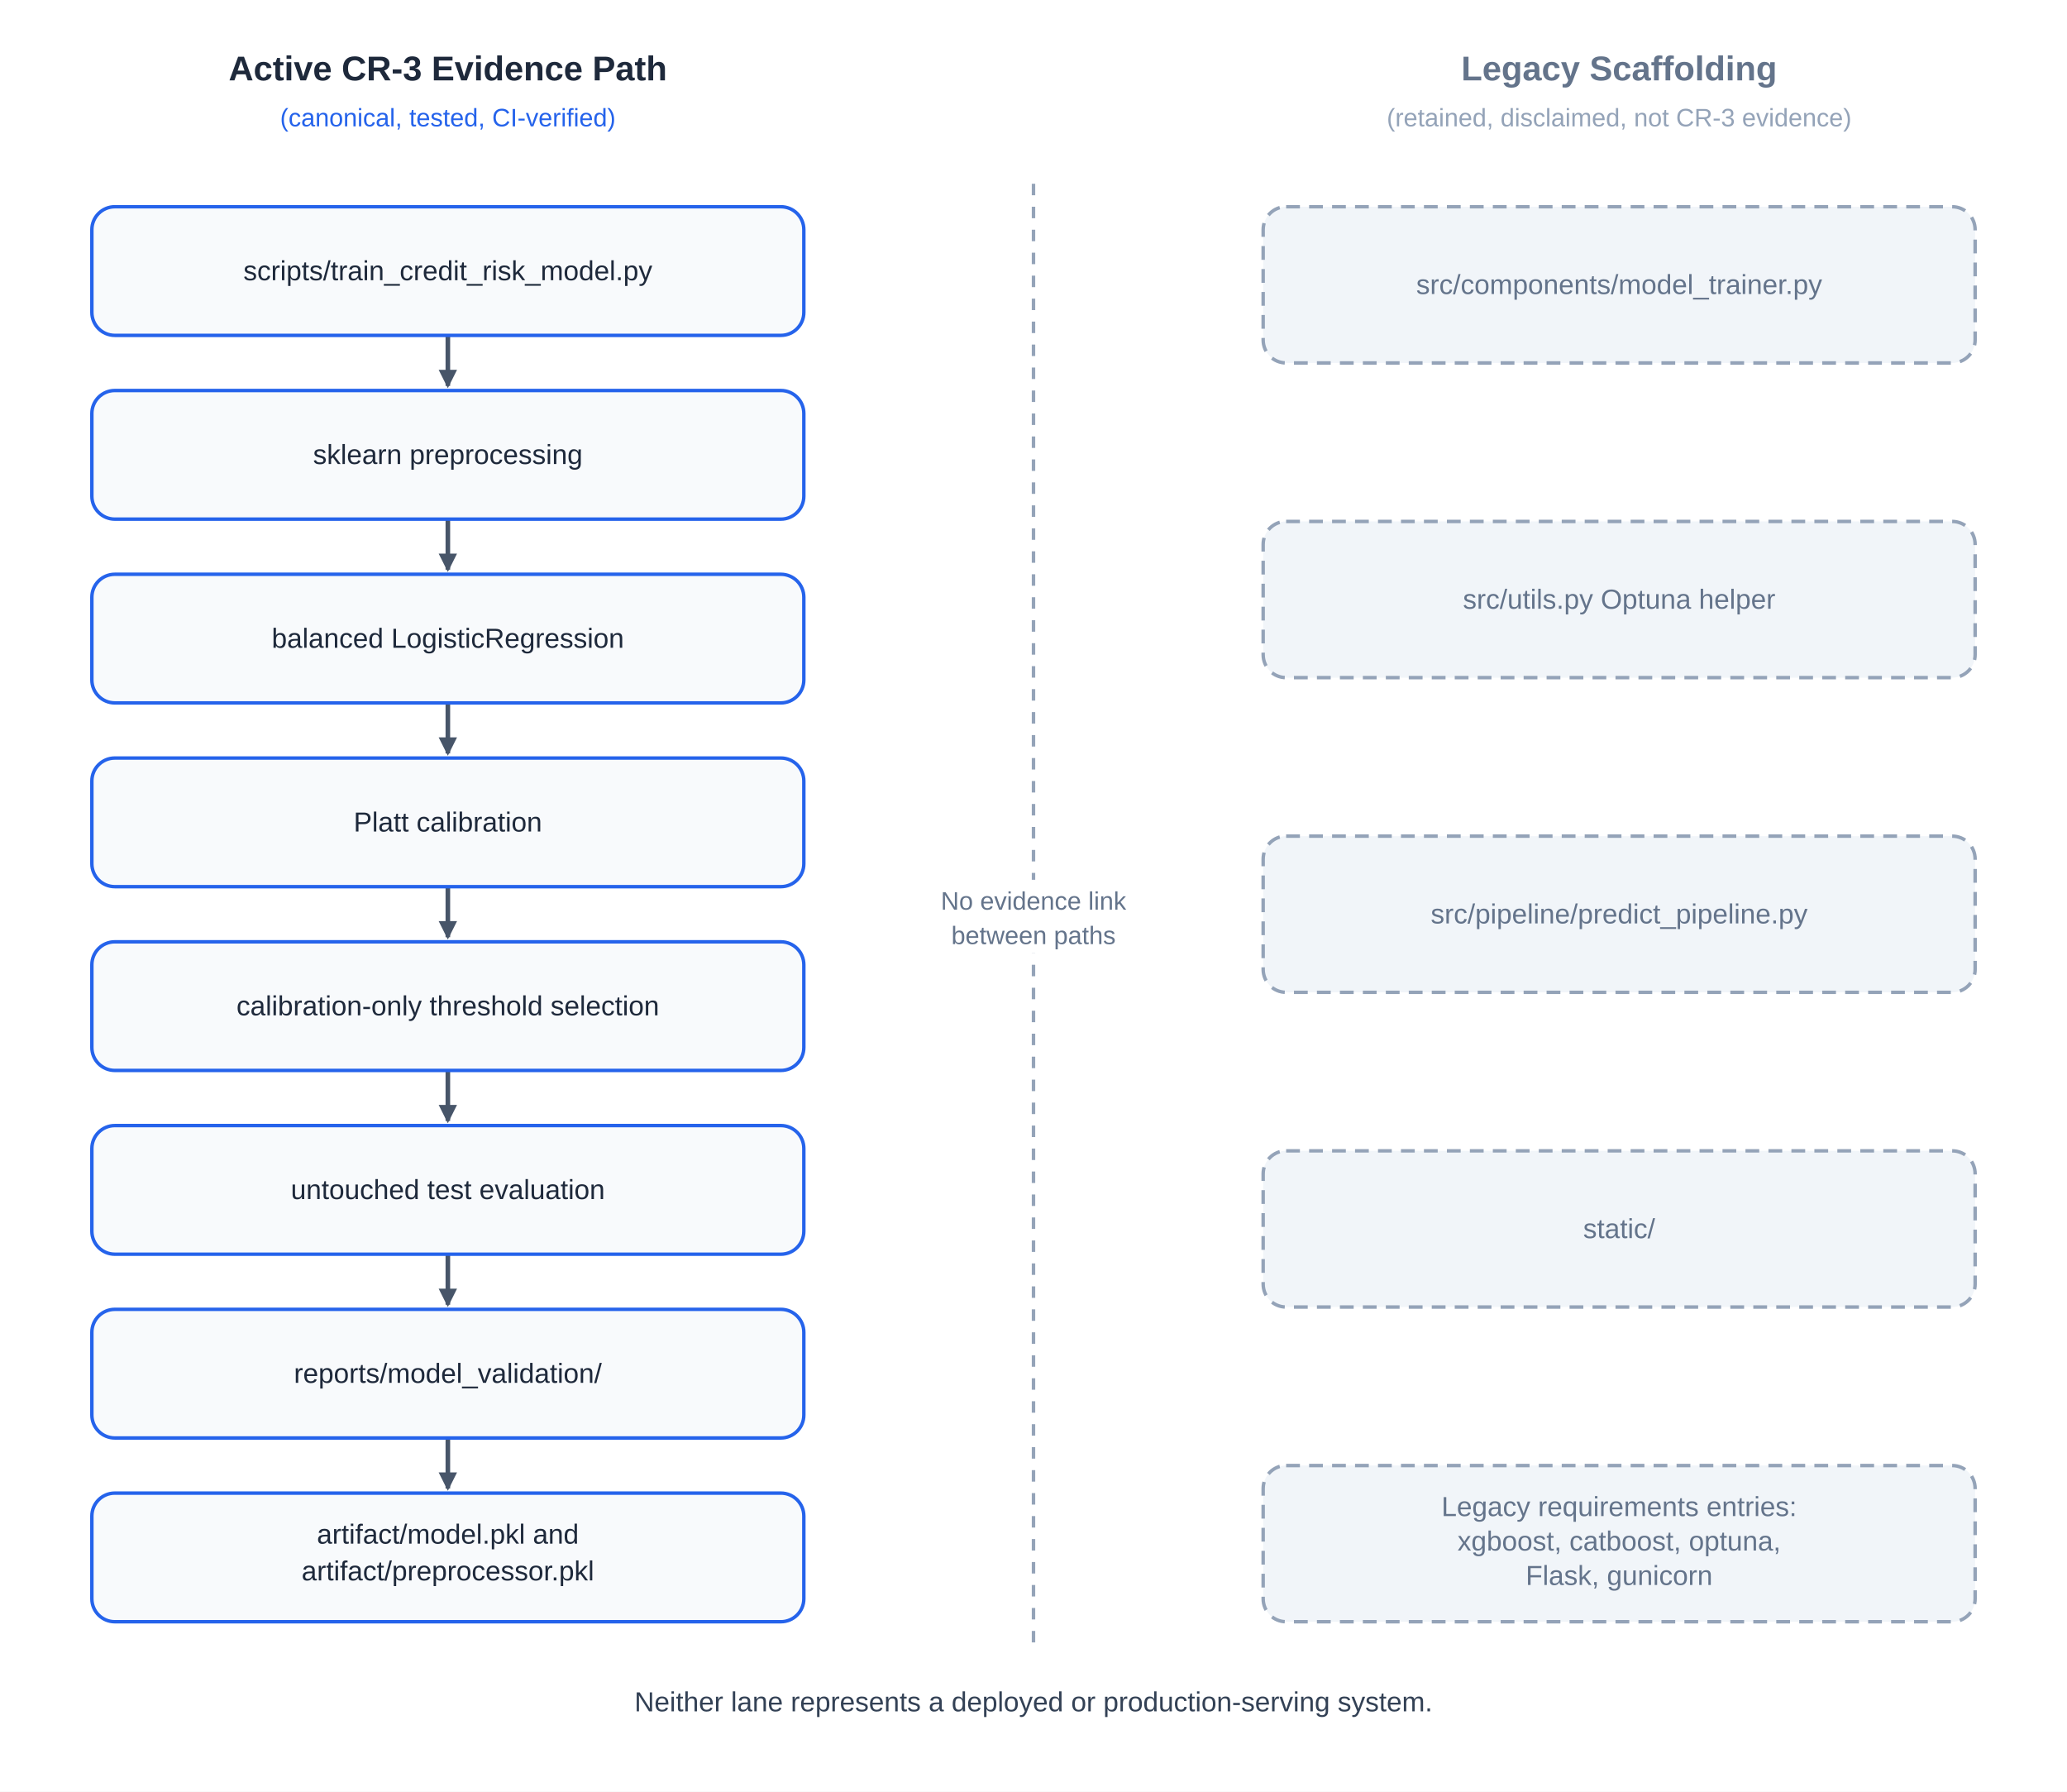
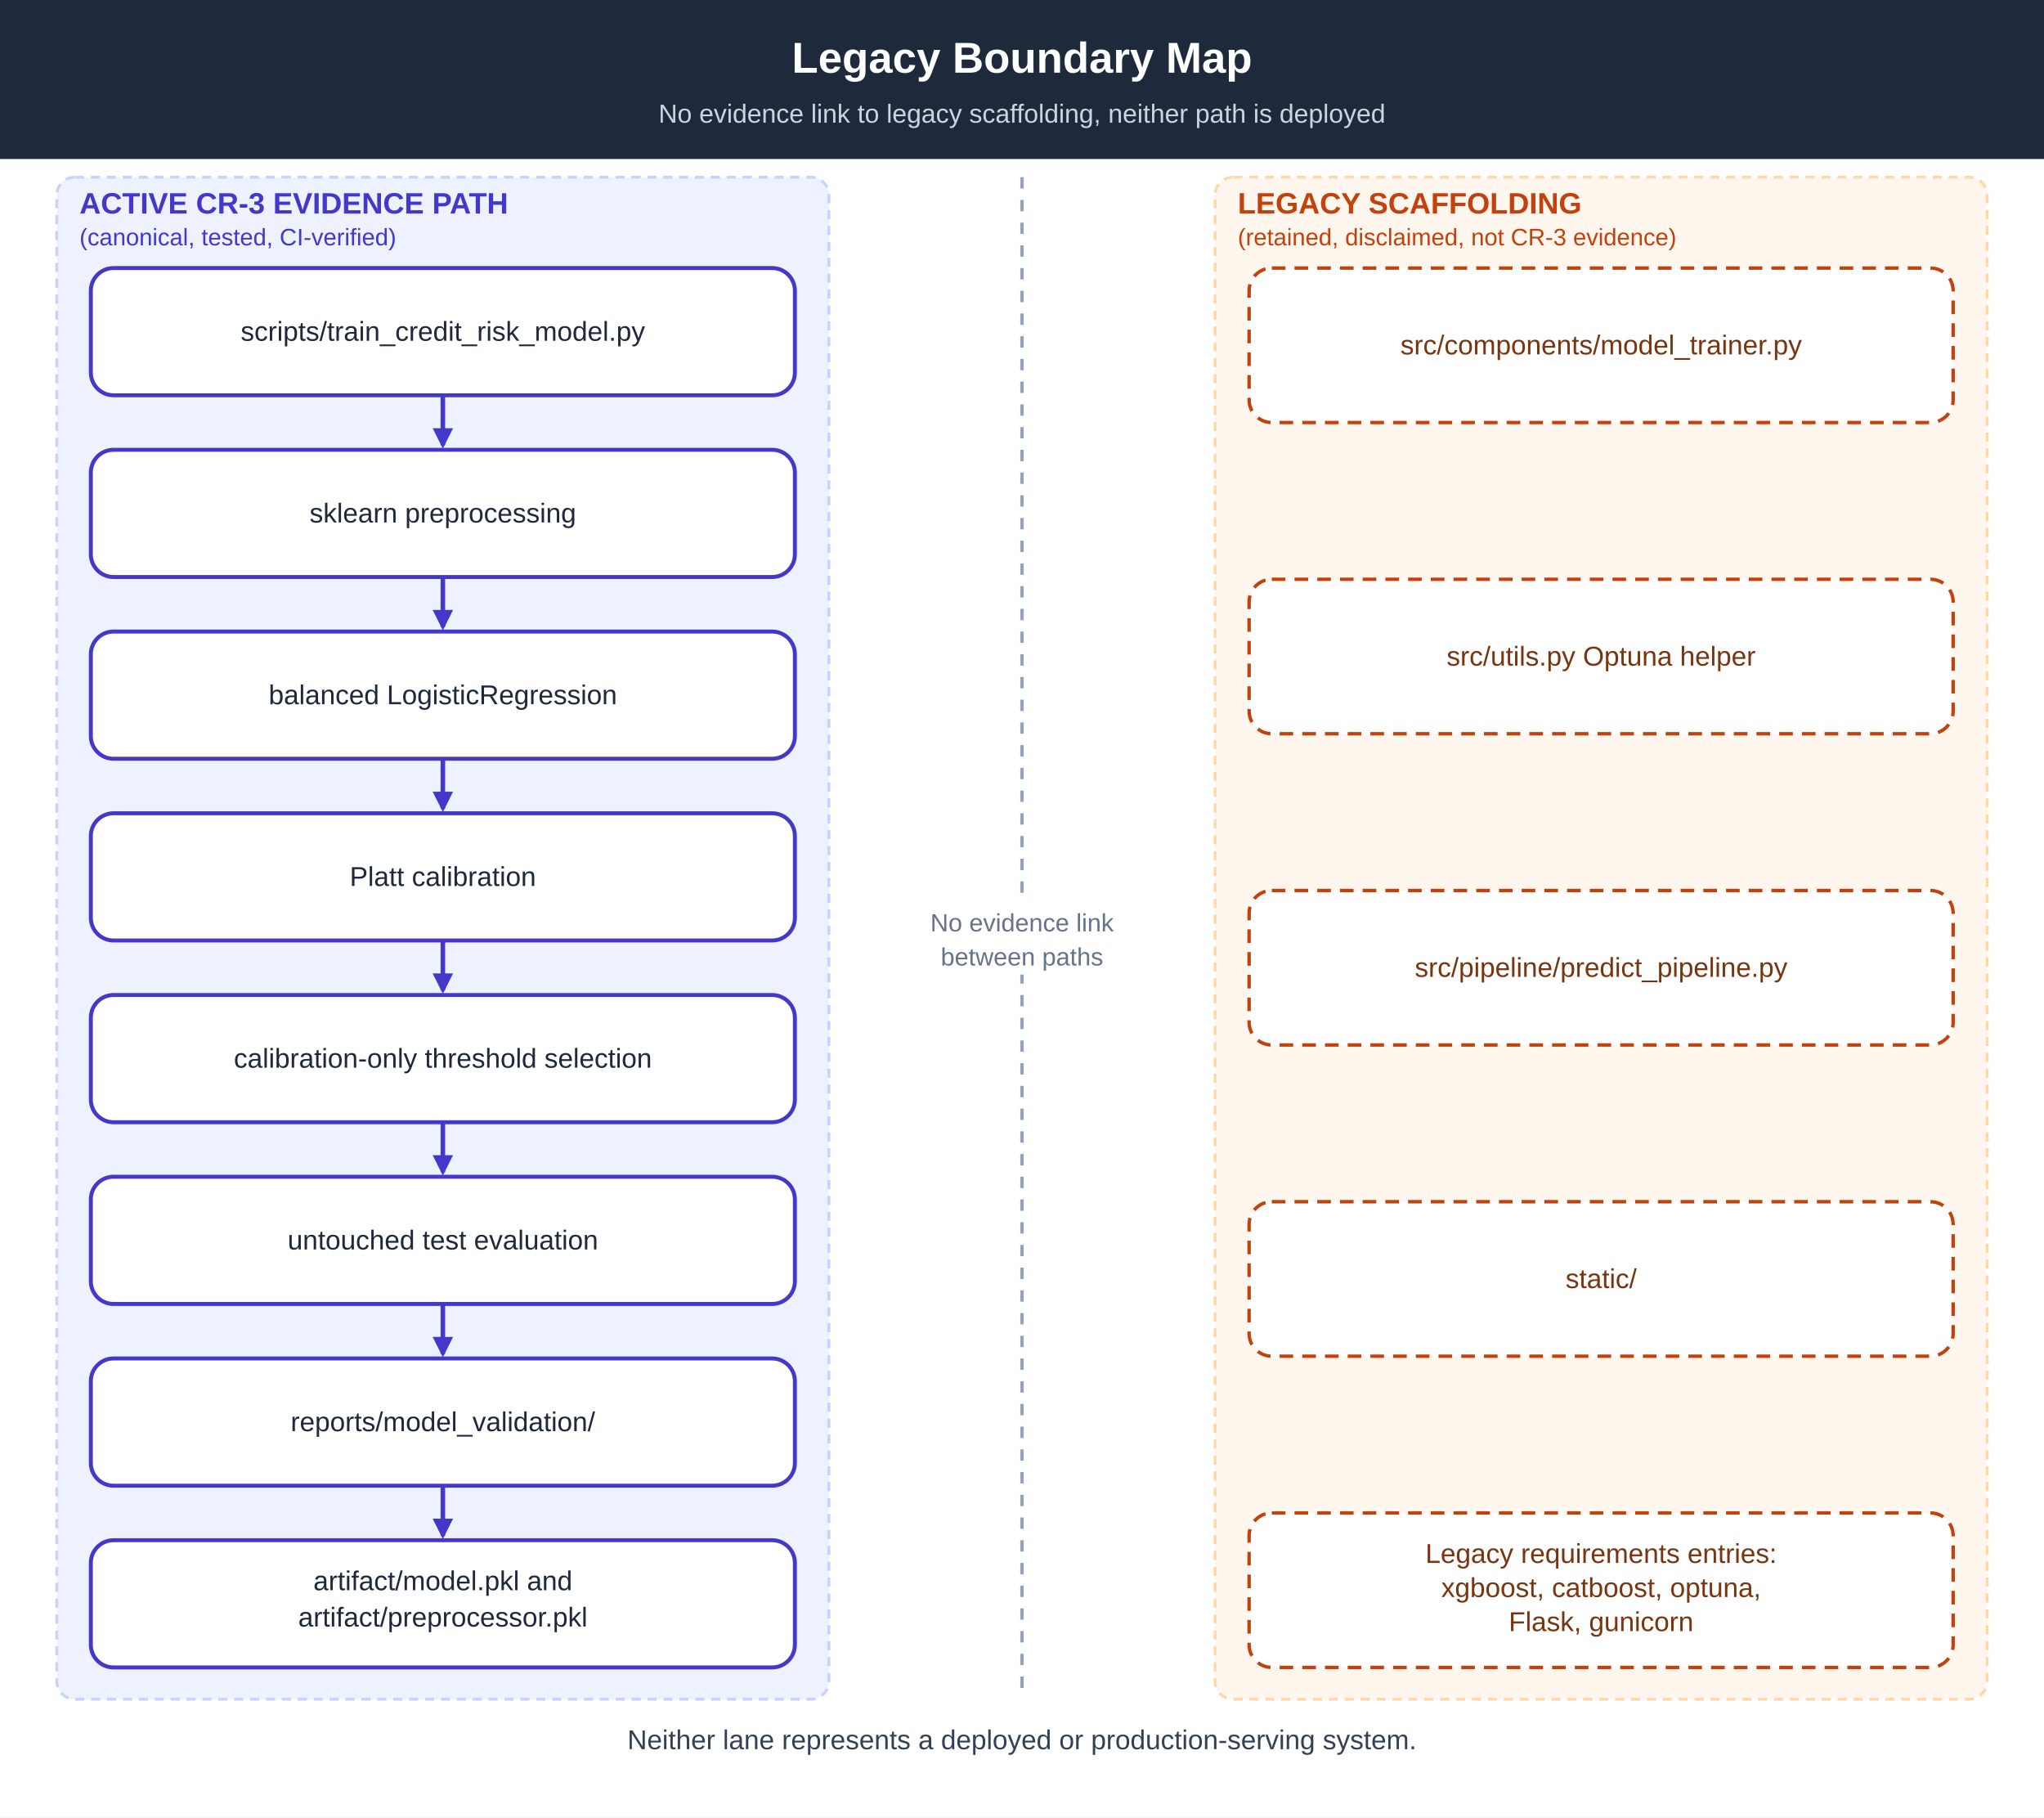
- <svg xmlns="http://www.w3.org/2000/svg" viewBox="0 0 900 780" width="100%" role="img" aria-labelledby="svgTitle svgDesc">
+ <svg xmlns="http://www.w3.org/2000/svg" viewBox="0 0 900 800" width="100%" role="img" aria-labelledby="svgTitle svgDesc">
  <defs>
-     <marker id="arrowhead" markerWidth="8" markerHeight="8" refX="7" refY="4" orient="auto" markerUnits="userSpaceOnUse">
-       <path d="M0,0 L8,4 L0,8 Z" fill="#475569" />
+     <marker id="arrow" markerWidth="9" markerHeight="9" refX="7.5" refY="4.5" orient="auto" markerUnits="userSpaceOnUse">
+       <path d="M0,0 L9,4.5 L0,9 Z" fill="#4338ca" />
    </marker>
  </defs>
  <style>
    .bg { fill:#ffffff; }
-     .activeNode { fill:#f8fafc; stroke:#2563eb; stroke-width:1.5; }
-     .legacyNode { fill:#f1f5f9; stroke:#94a3b8; stroke-width:1.5; stroke-dasharray:6,4; }
+     .titleBand { fill:#1e293b; }
+     .titleText { font-family: Arial, Helvetica, sans-serif; font-size:19px; font-weight:bold; fill:#ffffff; text-anchor:middle; }
+     .subtitleText { font-family: Arial, Helvetica, sans-serif; font-size:11.5px; fill:#cbd5e1; text-anchor:middle; }
+     .zoneActive { fill:#eef2ff; stroke:#c7d2fe; stroke-width:1.25; stroke-dasharray:4,3; }
+     .zoneLegacy { fill:#fff7ed; stroke:#fed7aa; stroke-width:1.25; stroke-dasharray:4,3; }
+     .zoneLabelActive { font-family: Arial, Helvetica, sans-serif; font-size:13px; font-weight:bold; fill:#4338ca; }
+     .zoneSubActive { font-family: Arial, Helvetica, sans-serif; font-size:10.5px; fill:#4338ca; }
+     .zoneLabelLegacy { font-family: Arial, Helvetica, sans-serif; font-size:13px; font-weight:bold; fill:#c2410c; }
+     .zoneSubLegacy { font-family: Arial, Helvetica, sans-serif; font-size:10.5px; fill:#c2410c; }
+     .activeNode { fill:#ffffff; stroke:#4338ca; stroke-width:1.75; }
+     .legacyNode { fill:#ffffff; stroke:#c2410c; stroke-width:1.5; stroke-dasharray:6,4; }
    .activeLabel { font-family: Arial, Helvetica, sans-serif; font-size:12px; fill:#1e293b; text-anchor:middle; }
-     .legacyLabel { font-family: Arial, Helvetica, sans-serif; font-size:12px; fill:#64748b; text-anchor:middle; }
-     .headerActive { font-family: Arial, Helvetica, sans-serif; font-size:15px; font-weight:bold; fill:#1e293b; text-anchor:middle; }
-     .headerLegacy { font-family: Arial, Helvetica, sans-serif; font-size:15px; font-weight:bold; fill:#64748b; text-anchor:middle; }
-     .subActive { font-family: Arial, Helvetica, sans-serif; font-size:11px; fill:#2563eb; text-anchor:middle; }
-     .subLegacy { font-family: Arial, Helvetica, sans-serif; font-size:11px; fill:#94a3b8; text-anchor:middle; }
-     .edge { stroke:#475569; stroke-width:2; fill:none; marker-end:url(#arrowhead); }
+     .legacyLabel { font-family: Arial, Helvetica, sans-serif; font-size:12px; fill:#78350f; text-anchor:middle; }
+     .edge { stroke:#4338ca; stroke-width:2; fill:none; marker-end:url(#arrow); }
    .divider { stroke:#94a3b8; stroke-width:1.5; stroke-dasharray:5,5; }
    .dividerLabel { font-family: Arial, Helvetica, sans-serif; font-size:11px; fill:#64748b; text-anchor:middle; }
    .caption { font-family: Arial, Helvetica, sans-serif; font-size:12px; fill:#334155; text-anchor:middle; }
  </style>
-   <rect class="bg" x="0" y="0" width="900" height="780" />
-   <text class="headerActive" x="195" y="35">Active CR-3 Evidence Path</text>
-   <text class="subActive" x="195" y="55">(canonical, tested, CI-verified)</text>
-   <text class="headerLegacy" x="705" y="35">Legacy Scaffolding</text>
-   <text class="subLegacy" x="705" y="55">(retained, disclaimed, not CR-3 evidence)</text>
-   <line class="divider" x1="450" y1="80" x2="450" y2="716" />
-   <rect x="380" y="383" width="140" height="32" fill="#ffffff" />
-   <text class="dividerLabel" x="450" y="396">No evidence link</text>
-   <text class="dividerLabel" x="450" y="411">between paths</text>
-   <line class="edge" x1="195" y1="146" x2="195" y2="168" />
-   <line class="edge" x1="195" y1="226" x2="195" y2="248" />
-   <line class="edge" x1="195" y1="306" x2="195" y2="328" />
-   <line class="edge" x1="195" y1="386" x2="195" y2="408" />
-   <line class="edge" x1="195" y1="466" x2="195" y2="488" />
-   <line class="edge" x1="195" y1="546" x2="195" y2="568" />
-   <line class="edge" x1="195" y1="626" x2="195" y2="648" />
-   <rect class="activeNode" x="40" y="90" width="310" height="56" rx="10" />
-   <text class="activeLabel" x="195" y="122">scripts/train_credit_risk_model.py</text>
-   <rect class="activeNode" x="40" y="170" width="310" height="56" rx="10" />
-   <text class="activeLabel" x="195" y="202">sklearn preprocessing</text>
-   <rect class="activeNode" x="40" y="250" width="310" height="56" rx="10" />
-   <text class="activeLabel" x="195" y="282">balanced LogisticRegression</text>
-   <rect class="activeNode" x="40" y="330" width="310" height="56" rx="10" />
-   <text class="activeLabel" x="195" y="362">Platt calibration</text>
-   <rect class="activeNode" x="40" y="410" width="310" height="56" rx="10" />
-   <text class="activeLabel" x="195" y="442">calibration-only threshold selection</text>
-   <rect class="activeNode" x="40" y="490" width="310" height="56" rx="10" />
-   <text class="activeLabel" x="195" y="522">untouched test evaluation</text>
-   <rect class="activeNode" x="40" y="570" width="310" height="56" rx="10" />
-   <text class="activeLabel" x="195" y="602">reports/model_validation/</text>
-   <rect class="activeNode" x="40" y="650" width="310" height="56" rx="10" />
-   <text class="activeLabel" x="195" y="672">artifact/model.pkl and</text>
-   <text class="activeLabel" x="195" y="688">artifact/preprocessor.pkl</text>
-   <rect class="legacyNode" x="550" y="90" width="310" height="68" rx="10" />
-   <text class="legacyLabel" x="705" y="128">src/components/model_trainer.py</text>
-   <rect class="legacyNode" x="550" y="227" width="310" height="68" rx="10" />
-   <text class="legacyLabel" x="705" y="265">src/utils.py Optuna helper</text>
-   <rect class="legacyNode" x="550" y="364" width="310" height="68" rx="10" />
-   <text class="legacyLabel" x="705" y="402">src/pipeline/predict_pipeline.py</text>
-   <rect class="legacyNode" x="550" y="501" width="310" height="68" rx="10" />
-   <text class="legacyLabel" x="705" y="539">static/</text>
-   <rect class="legacyNode" x="550" y="638" width="310" height="68" rx="10" />
-   <text class="legacyLabel" x="705" y="660">Legacy requirements entries:</text>
-   <text class="legacyLabel" x="705" y="675">xgboost, catboost, optuna,</text>
-   <text class="legacyLabel" x="705" y="690">Flask, gunicorn</text>
-   <text class="caption" x="450" y="745">Neither lane represents a deployed or production-serving system.</text>
+   <rect class="bg" x="0" y="0" width="900" height="800" />
+   <rect class="titleBand" x="0" y="0" width="900" height="70" />
+   <text class="titleText" x="450" y="32">Legacy Boundary Map</text>
+   <text class="subtitleText" x="450" y="54">No evidence link to legacy scaffolding, neither path is deployed</text>
+   <rect class="zoneActive" x="25" y="78" width="340" height="670" rx="8" />
+   <text class="zoneLabelActive" x="35" y="94">ACTIVE CR-3 EVIDENCE PATH</text>
+   <text class="zoneSubActive" x="35" y="108">(canonical, tested, CI-verified)</text>
+   <rect class="zoneLegacy" x="535" y="78" width="340" height="670" rx="8" />
+   <text class="zoneLabelLegacy" x="545" y="94">LEGACY SCAFFOLDING</text>
+   <text class="zoneSubLegacy" x="545" y="108">(retained, disclaimed, not CR-3 evidence)</text>
+   <line class="divider" x1="450" y1="78" x2="450" y2="748" />
+   <rect x="380" y="397" width="140" height="32" fill="#ffffff" />
+   <text class="dividerLabel" x="450" y="410">No evidence link</text>
+   <text class="dividerLabel" x="450" y="425">between paths</text>
+   <line class="edge" x1="195" y1="174" x2="195" y2="196" />
+   <line class="edge" x1="195" y1="254" x2="195" y2="276" />
+   <line class="edge" x1="195" y1="334" x2="195" y2="356" />
+   <line class="edge" x1="195" y1="414" x2="195" y2="436" />
+   <line class="edge" x1="195" y1="494" x2="195" y2="516" />
+   <line class="edge" x1="195" y1="574" x2="195" y2="596" />
+   <line class="edge" x1="195" y1="654" x2="195" y2="676" />
+   <rect class="activeNode" x="40" y="118" width="310" height="56" rx="10" />
+   <text class="activeLabel" x="195" y="150">scripts/train_credit_risk_model.py</text>
+   <rect class="activeNode" x="40" y="198" width="310" height="56" rx="10" />
+   <text class="activeLabel" x="195" y="230">sklearn preprocessing</text>
+   <rect class="activeNode" x="40" y="278" width="310" height="56" rx="10" />
+   <text class="activeLabel" x="195" y="310">balanced LogisticRegression</text>
+   <rect class="activeNode" x="40" y="358" width="310" height="56" rx="10" />
+   <text class="activeLabel" x="195" y="390">Platt calibration</text>
+   <rect class="activeNode" x="40" y="438" width="310" height="56" rx="10" />
+   <text class="activeLabel" x="195" y="470">calibration-only threshold selection</text>
+   <rect class="activeNode" x="40" y="518" width="310" height="56" rx="10" />
+   <text class="activeLabel" x="195" y="550">untouched test evaluation</text>
+   <rect class="activeNode" x="40" y="598" width="310" height="56" rx="10" />
+   <text class="activeLabel" x="195" y="630">reports/model_validation/</text>
+   <rect class="activeNode" x="40" y="678" width="310" height="56" rx="10" />
+   <text class="activeLabel" x="195" y="700">artifact/model.pkl and</text>
+   <text class="activeLabel" x="195" y="716">artifact/preprocessor.pkl</text>
+   <rect class="legacyNode" x="550" y="118" width="310" height="68" rx="10" />
+   <text class="legacyLabel" x="705" y="156">src/components/model_trainer.py</text>
+   <rect class="legacyNode" x="550" y="255" width="310" height="68" rx="10" />
+   <text class="legacyLabel" x="705" y="293">src/utils.py Optuna helper</text>
+   <rect class="legacyNode" x="550" y="392" width="310" height="68" rx="10" />
+   <text class="legacyLabel" x="705" y="430">src/pipeline/predict_pipeline.py</text>
+   <rect class="legacyNode" x="550" y="529" width="310" height="68" rx="10" />
+   <text class="legacyLabel" x="705" y="567">static/</text>
+   <rect class="legacyNode" x="550" y="666" width="310" height="68" rx="10" />
+   <text class="legacyLabel" x="705" y="688">Legacy requirements entries:</text>
+   <text class="legacyLabel" x="705" y="703">xgboost, catboost, optuna,</text>
+   <text class="legacyLabel" x="705" y="718">Flask, gunicorn</text>
+   <text class="caption" x="450" y="770">Neither lane represents a deployed or production-serving system.</text>
</svg>
